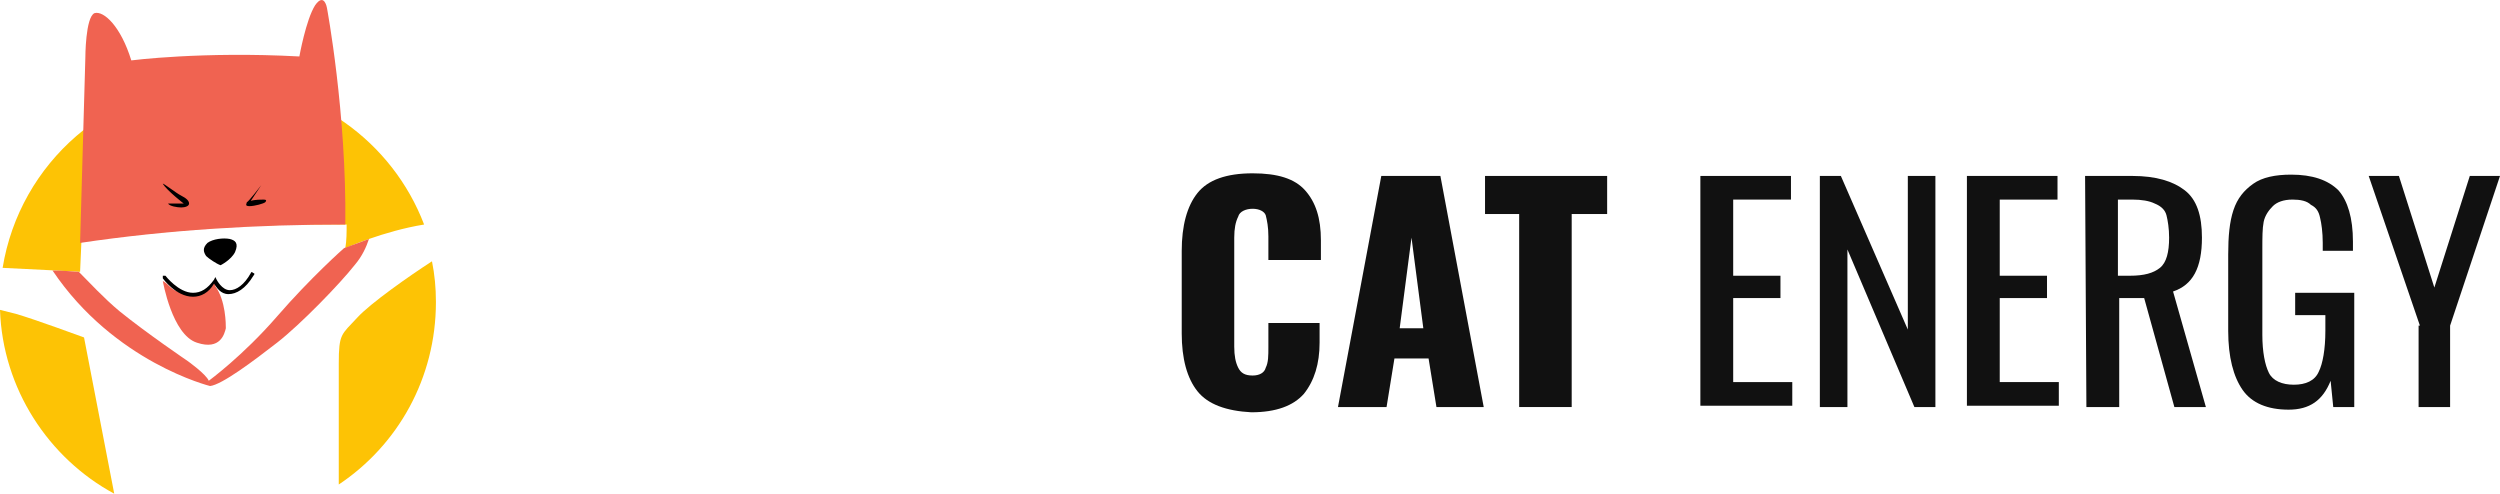
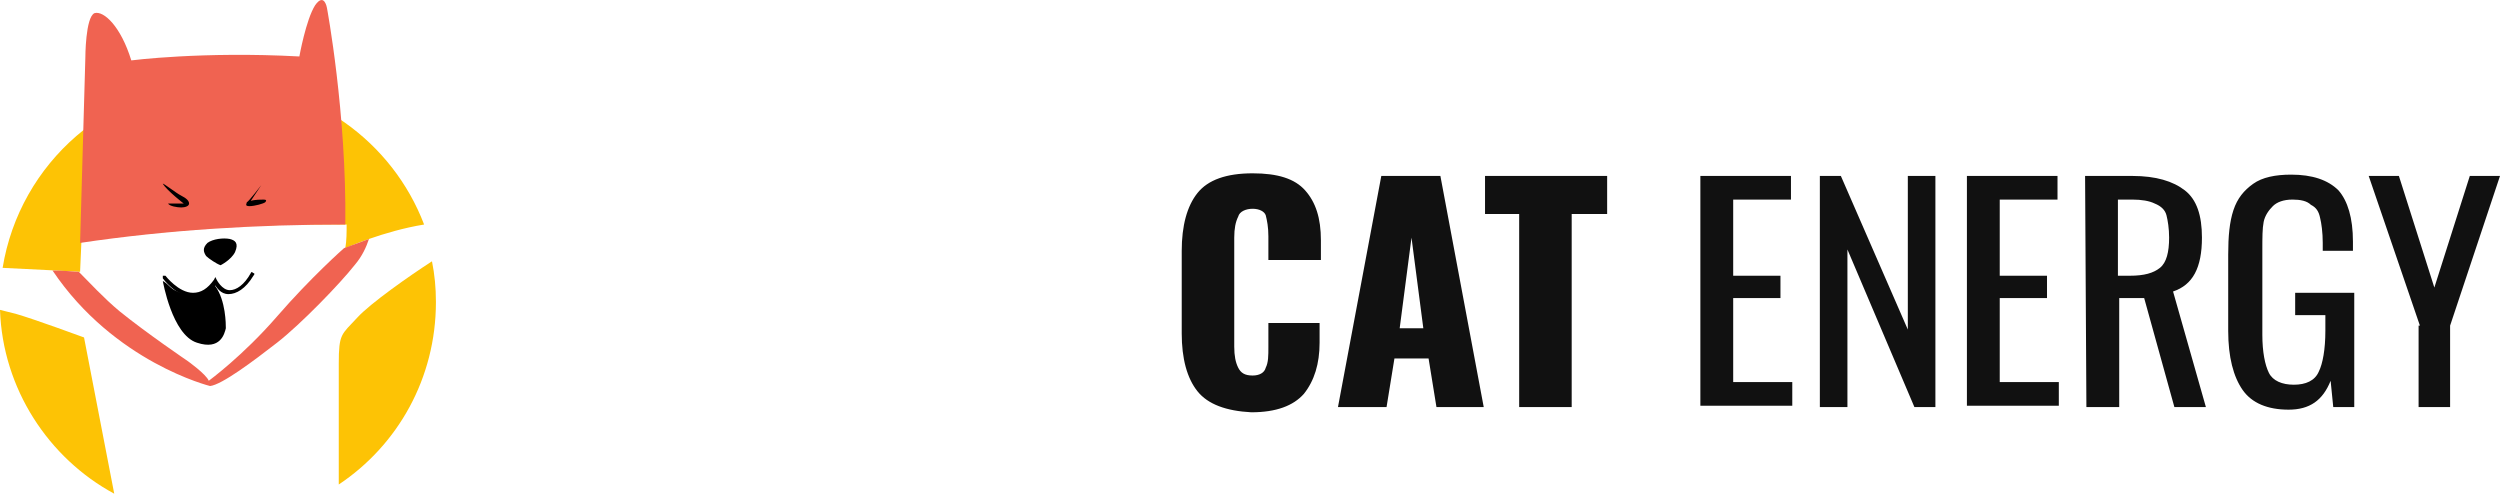
- <svg xmlns="http://www.w3.org/2000/svg" version="1.1" id="Layer_1" x="0px" y="0px" viewBox="0 0 190.4 37.6" style="enable-background:new 0 0 190.4 37.6;" xml:space="preserve">
-   <style type="text/css">
- 	.st0{fill:#FDC305;}
- 	.st1{fill:#F06351;}
- 	.st2{fill:#111111;}
- </style>
-   <g>
-     <path class="st0" d="M6.1,20.7l0.1-2.3c6.7-0.9,13.4-1.4,20.2-1.3c0,0.6,0,1.2-0.1,1.8c0,0,2.9-1.3,6-1.8   c-2.4-6.3-8.5-10.8-15.6-10.8c-8.3,0-15.2,6.1-16.5,14.1C2.4,20.5,6.1,20.7,6.1,20.7z" />
-     <path class="st0" d="M27.2,24.2c-1.2,1.3-1.4,1.2-1.4,3.5c0,0.9,0,4.9,0,9.2c4.5-3,7.4-8.1,7.4-13.9c0-1.1-0.1-2.1-0.3-3.1   C31.2,21,28.2,23.1,27.2,24.2z" />
-     <path class="st0" d="M6.4,25.7c0,0-3.8-1.4-5.2-1.8c-0.4-0.1-0.8-0.2-1.2-0.3c0.2,6,3.7,11.3,8.7,14L6.4,25.7z" />
-   </g>
-   <path class="st1" d="M26.3,17.1c0.1-8.5-1.4-16.5-1.4-16.5S24.7-0.6,24,0.4c-0.7,1.1-1.2,3.9-1.2,3.9C15.4,3.9,10,4.6,10,4.6  C9.2,2,7.9,0.8,7.2,1C6.5,1.3,6.5,4.4,6.5,4.4L6.1,18.5C12.8,17.5,19.6,17.1,26.3,17.1z" />
-   <path d="M12.4,14c0-0.1,1,0.7,1.4,0.9s0.6,0.4,0.6,0.6c0,0.2-0.3,0.3-0.6,0.3s-0.9-0.1-1-0.3c0,0,0.6,0,0.9,0H14  C14.1,15.6,12.7,14.5,12.4,14z" />
-   <path d="M19.9,14.1c0,0-1,1.3-1.1,1.3c0,0.1-0.2,0.3,0.2,0.3s1.1-0.2,1.2-0.3s0.1-0.2-0.1-0.2s-0.7,0-1,0.1L19.9,14.1  C19.9,14.1,20,14,19.9,14.1z" />
-   <path d="M16.8,20.2c0,0,0.8-0.4,1.1-1c0.3-0.7,0-0.9-0.4-1c-0.5-0.1-1.3,0-1.7,0.3c-0.4,0.4-0.3,0.7-0.1,1  C15.9,19.7,16.5,20.1,16.8,20.2z" />
-   <path class="st1" d="M16.3,21.5c0,0-0.2,0.4-0.5,0.6c-0.2,0.2-0.6,0.4-1,0.4c-0.6,0-1.1-0.2-1.5-0.4c-0.2-0.1-0.4-0.3-0.5-0.4  c-0.2-0.2-0.4-0.3-0.4-0.3s0.7,4.1,2.6,4.7c1.8,0.6,2.1-0.7,2.2-1.1c0-0.3,0-2.1-0.8-3.2C16.5,21.4,16.4,21.6,16.3,21.5z" />
-   <g>
-     <path d="M14.7,22.6L14.7,22.6c-1.3,0-2.3-1.4-2.3-1.4c0-0.1,0-0.2,0-0.2c0.1,0,0.2,0,0.2,0s1,1.3,2.1,1.3l0,0c0.6,0,1.1-0.3,1.6-1   l0.1-0.2l0.1,0.2c0,0,0.4,0.8,1,0.8c0.5,0,1.1-0.4,1.6-1.3c0-0.1,0.1-0.1,0.2,0c0.1,0,0.1,0.1,0,0.2c-0.6,1-1.3,1.4-1.9,1.4   s-0.9-0.5-1.1-0.8C15.9,22.3,15.3,22.6,14.7,22.6z" />
-   </g>
-   <path class="st1" d="M26.2,18.9c0,0-2.5,2.2-5.1,5.2S15.9,29,15.9,29c-0.2-0.5-1.6-1.5-1.6-1.5s-3.1-2.1-5.2-3.8  c-1.2-1-2.3-2.2-3.1-3c-0.3,0-1.1-0.1-2-0.1c4.7,7,12,8.8,12,8.8c0.9-0.1,3.3-1.9,5.1-3.3c1.8-1.4,4.8-4.5,5.9-5.9  c0.6-0.7,0.9-1.4,1.1-2C27,18.6,26.2,18.9,26.2,18.9z" />
-   <g transform="matrix(1, 0, 0, 1, 90, 10.2)">
-     <path class="st2" d="M1.2,19.6c-0.8-1-1.2-2.5-1.2-4.4V8.9C0,7,0.4,5.5,1.2,4.5S3.4,3,5.4,3c1.9,0,3.2,0.4,4,1.3   c0.8,0.9,1.2,2.1,1.2,3.8v1.5h-4V7.8c0-0.7-0.1-1.2-0.2-1.6c-0.1-0.3-0.5-0.5-1-0.5s-1,0.2-1.1,0.6C4.1,6.7,4,7.2,4,7.9v8.3   c0,0.7,0.1,1.2,0.3,1.6c0.2,0.4,0.5,0.6,1.1,0.6c0.5,0,0.9-0.2,1-0.6c0.2-0.4,0.2-0.9,0.2-1.6v-1.8h3.9v1.5c0,1.6-0.4,2.9-1.2,3.9   c-0.8,0.9-2.1,1.4-4,1.4C3.4,21.1,2,20.6,1.2,19.6z" />
-     <path class="st2" d="M15.2,3.2h4.5L23,20.8h-3.6l-0.6-3.7h-2.6l-0.6,3.7h-3.7L15.2,3.2z M18.4,14.8l-0.9-6.9l-0.9,6.9H18.4z" />
-     <path class="st2" d="M25.8,6.1h-2.7V3.2h9.3v2.9h-2.7v14.7h-4V6.1H25.8z" />
-     <path class="st2" d="M39.5,3.2h6.9V5H42v5.8h3.6v1.7H42v6.4h4.5v1.8h-7V3.2z" />
-     <path class="st2" d="M48.5,3.2h1.7l5.1,11.7V3.2h2.1v17.6h-1.6l-5.1-12v12h-2.1V3.2H48.5z" />
-     <path class="st2" d="M59.8,3.2h6.9V5h-4.4v5.8h3.6v1.7h-3.6v6.4h4.5v1.8h-7C59.8,20.7,59.8,3.2,59.8,3.2z" />
-     <path class="st2" d="M68.8,3.2h3.6c1.8,0,3.1,0.4,4,1.1s1.3,1.9,1.3,3.6c0,2.3-0.7,3.6-2.2,4.1l2.5,8.8h-2.4l-2.3-8.3h-1.9v8.3   h-2.5L68.8,3.2L68.8,3.2z M72.2,10.8c1.1,0,1.8-0.2,2.3-0.6C75,9.8,75.2,9,75.2,7.9c0-0.7-0.1-1.3-0.2-1.7s-0.4-0.7-0.9-0.9   c-0.4-0.2-1-0.3-1.7-0.3h-1.1v5.8C71.3,10.8,72.2,10.8,72.2,10.8z" />
-     <path class="st2" d="M80.8,19.5c-0.7-1-1.1-2.5-1.1-4.5V9.2c0-1.4,0.1-2.5,0.4-3.4s0.8-1.5,1.5-2s1.7-0.7,2.9-0.7   c1.6,0,2.8,0.4,3.6,1.2c0.7,0.8,1.1,2.1,1.1,3.9v0.7h-2.3V8.3c0-0.8-0.1-1.5-0.2-1.9c-0.1-0.5-0.3-0.8-0.7-1   C85.7,5.1,85.2,5,84.6,5c-0.7,0-1.2,0.2-1.5,0.5s-0.6,0.7-0.7,1.2s-0.1,1.2-0.1,2.1v6.5c0,1.3,0.2,2.3,0.5,2.9s1,0.9,1.9,0.9   s1.6-0.3,1.9-1c0.3-0.6,0.5-1.7,0.5-3.1v-1.2h-2.3v-1.7h4.5v8.7h-1.6l-0.2-2c-0.6,1.5-1.6,2.2-3.2,2.2C82.7,21,81.5,20.5,80.8,19.5   z" />
-     <path class="st2" d="M94.3,14.6L90.4,3.2h2.3l2.7,8.5l2.7-8.5h2.3l-3.8,11.4v6.2h-2.4v-6.2H94.3z" />
-   </g>
+ <svg xmlns="http://www.w3.org/2000/svg" viewBox="0 0 190.4 37.6">
+   <path fill="#fdc305" d="M6.1 20.7l.1-2.3c6.7-.9 13.4-1.4 20.2-1.3 0 .6 0 1.2-.1 1.8 0 0 2.9-1.3 6-1.8-2.4-6.3-8.5-10.8-15.6-10.8C8.4 6.3 1.5 12.4.2 20.4c2.2.1 5.9.3 5.9.3zm21.1 3.5c-1.2 1.3-1.4 1.2-1.4 3.5v9.2c4.5-3 7.4-8.1 7.4-13.9 0-1.1-.1-2.1-.3-3.1-1.7 1.1-4.7 3.2-5.7 4.3zM6.4 25.7s-3.8-1.4-5.2-1.8L0 23.6c.2 6 3.7 11.3 8.7 14L6.4 25.7z" />
+   <path fill="#f06351" d="M26.3 17.1C26.4 8.6 24.9.6 24.9.6s-.2-1.2-.9-.2c-.7 1.1-1.2 3.9-1.2 3.9-7.4-.4-12.8.3-12.8.3C9.2 2 7.9.8 7.2 1c-.7.3-.7 3.4-.7 3.4l-.4 14.1c6.7-1 13.5-1.4 20.2-1.4z" />
+   <path d="M12.4 14c0-.1 1 .7 1.4.9s.6.4.6.6c0 .2-.3.3-.6.3s-.9-.1-1-.3H14c.1.1-1.3-1-1.6-1.5zm7.5.1s-1 1.3-1.1 1.3c0 .1-.2.3.2.3s1.1-.2 1.2-.3.1-.2-.1-.2-.7 0-1 .1l.8-1.2s.1-.1 0 0zm-3.1 6.1s.8-.4 1.1-1c.3-.7 0-.9-.4-1-.5-.1-1.3 0-1.7.3-.4.4-.3.7-.1 1 .2.2.8.6 1.1.7zm-.5 1.3s-.2.4-.5.6c-.2.2-.6.4-1 .4-.6 0-1.1-.2-1.5-.4-.2-.1-.4-.3-.5-.4-.2-.2-.4-.3-.4-.3s.7 4.1 2.6 4.7c1.8.6 2.1-.7 2.2-1.1 0-.3 0-2.1-.8-3.2.1-.4 0-.2-.1-.3z" />
+   <path d="M14.7 22.6c-1.3 0-2.3-1.4-2.3-1.4V21h.2s1 1.3 2.1 1.3c.6 0 1.1-.3 1.6-1l.1-.2.1.2s.4.8 1 .8c.5 0 1.1-.4 1.6-1.3 0-.1.1-.1.2 0 .1 0 .1.1 0 .2-.6 1-1.3 1.4-1.9 1.4s-.9-.5-1.1-.8c-.4.7-1 1-1.6 1z" />
+   <path fill="#f06351" d="M26.2 18.9s-2.5 2.2-5.1 5.2-5.2 4.9-5.2 4.9c-.2-.5-1.6-1.5-1.6-1.5s-3.1-2.1-5.2-3.8c-1.2-1-2.3-2.2-3.1-3-.3 0-1.1-.1-2-.1 4.7 7 12 8.8 12 8.8.9-.1 3.3-1.9 5.1-3.3 1.8-1.4 4.8-4.5 5.9-5.9.6-.7.9-1.4 1.1-2-1.1.4-1.9.7-1.9.7z" />
+   <path fill="#111" d="M91.2 29.8c-.8-1-1.2-2.5-1.2-4.4v-6.3c0-1.9.4-3.4 1.2-4.4s2.2-1.5 4.2-1.5c1.9 0 3.2.4 4 1.3.8.9 1.2 2.1 1.2 3.8v1.5h-4V18c0-.7-.1-1.2-.2-1.6-.1-.3-.5-.5-1-.5s-1 .2-1.1.6c-.2.4-.3.9-.3 1.6v8.3c0 .7.1 1.2.3 1.6.2.4.5.6 1.1.6.5 0 .9-.2 1-.6.2-.4.2-.9.2-1.6v-1.8h3.9v1.5c0 1.6-.4 2.9-1.2 3.9-.8.9-2.1 1.4-4 1.4-1.9-.1-3.3-.6-4.1-1.6zm14-16.4h4.5L113 31h-3.6l-.6-3.7h-2.6l-.6 3.7h-3.7l3.3-17.6zm3.2 11.6l-.9-6.9-.9 6.9h1.8zm7.4-8.7h-2.7v-2.9h9.3v2.9h-2.7V31h-4V16.3h.1zm13.7-2.9h6.9v1.8H132V21h3.6v1.7H132v6.4h4.5v1.8h-7V13.4zm9 0h1.7l5.1 11.7V13.4h2.1V31h-1.6l-5.1-12v12h-2.1V13.4h-.1zm11.3 0h6.9v1.8h-4.4V21h3.6v1.7h-3.6v6.4h4.5v1.8h-7V13.4zm9 0h3.6c1.8 0 3.1.4 4 1.1s1.3 1.9 1.3 3.6c0 2.3-.7 3.6-2.2 4.1L168 31h-2.4l-2.3-8.3h-1.9V31h-2.5l-.1-17.6zm3.4 7.6c1.1 0 1.8-.2 2.3-.6.5-.4.7-1.2.7-2.3 0-.7-.1-1.3-.2-1.7s-.4-.7-.9-.9c-.4-.2-1-.3-1.7-.3h-1.1V21h.9zm8.6 8.7c-.7-1-1.1-2.5-1.1-4.5v-5.8c0-1.4.1-2.5.4-3.4s.8-1.5 1.5-2 1.7-.7 2.9-.7c1.6 0 2.8.4 3.6 1.2.7.8 1.1 2.1 1.1 3.9v.7h-2.3v-.6c0-.8-.1-1.5-.2-1.9-.1-.5-.3-.8-.7-1-.3-.3-.8-.4-1.4-.4-.7 0-1.2.2-1.5.5s-.6.7-.7 1.2-.1 1.2-.1 2.1v6.5c0 1.3.2 2.3.5 2.9s1 .9 1.9.9 1.6-.3 1.9-1c.3-.6.5-1.7.5-3.1V24h-2.3v-1.7h4.5V31h-1.6l-.2-2c-.6 1.5-1.6 2.2-3.2 2.2s-2.8-.5-3.5-1.5zm13.5-4.9l-3.9-11.4h2.3l2.7 8.5 2.7-8.5h2.3l-3.8 11.4V31h-2.4v-6.2h.1z" />
</svg>
